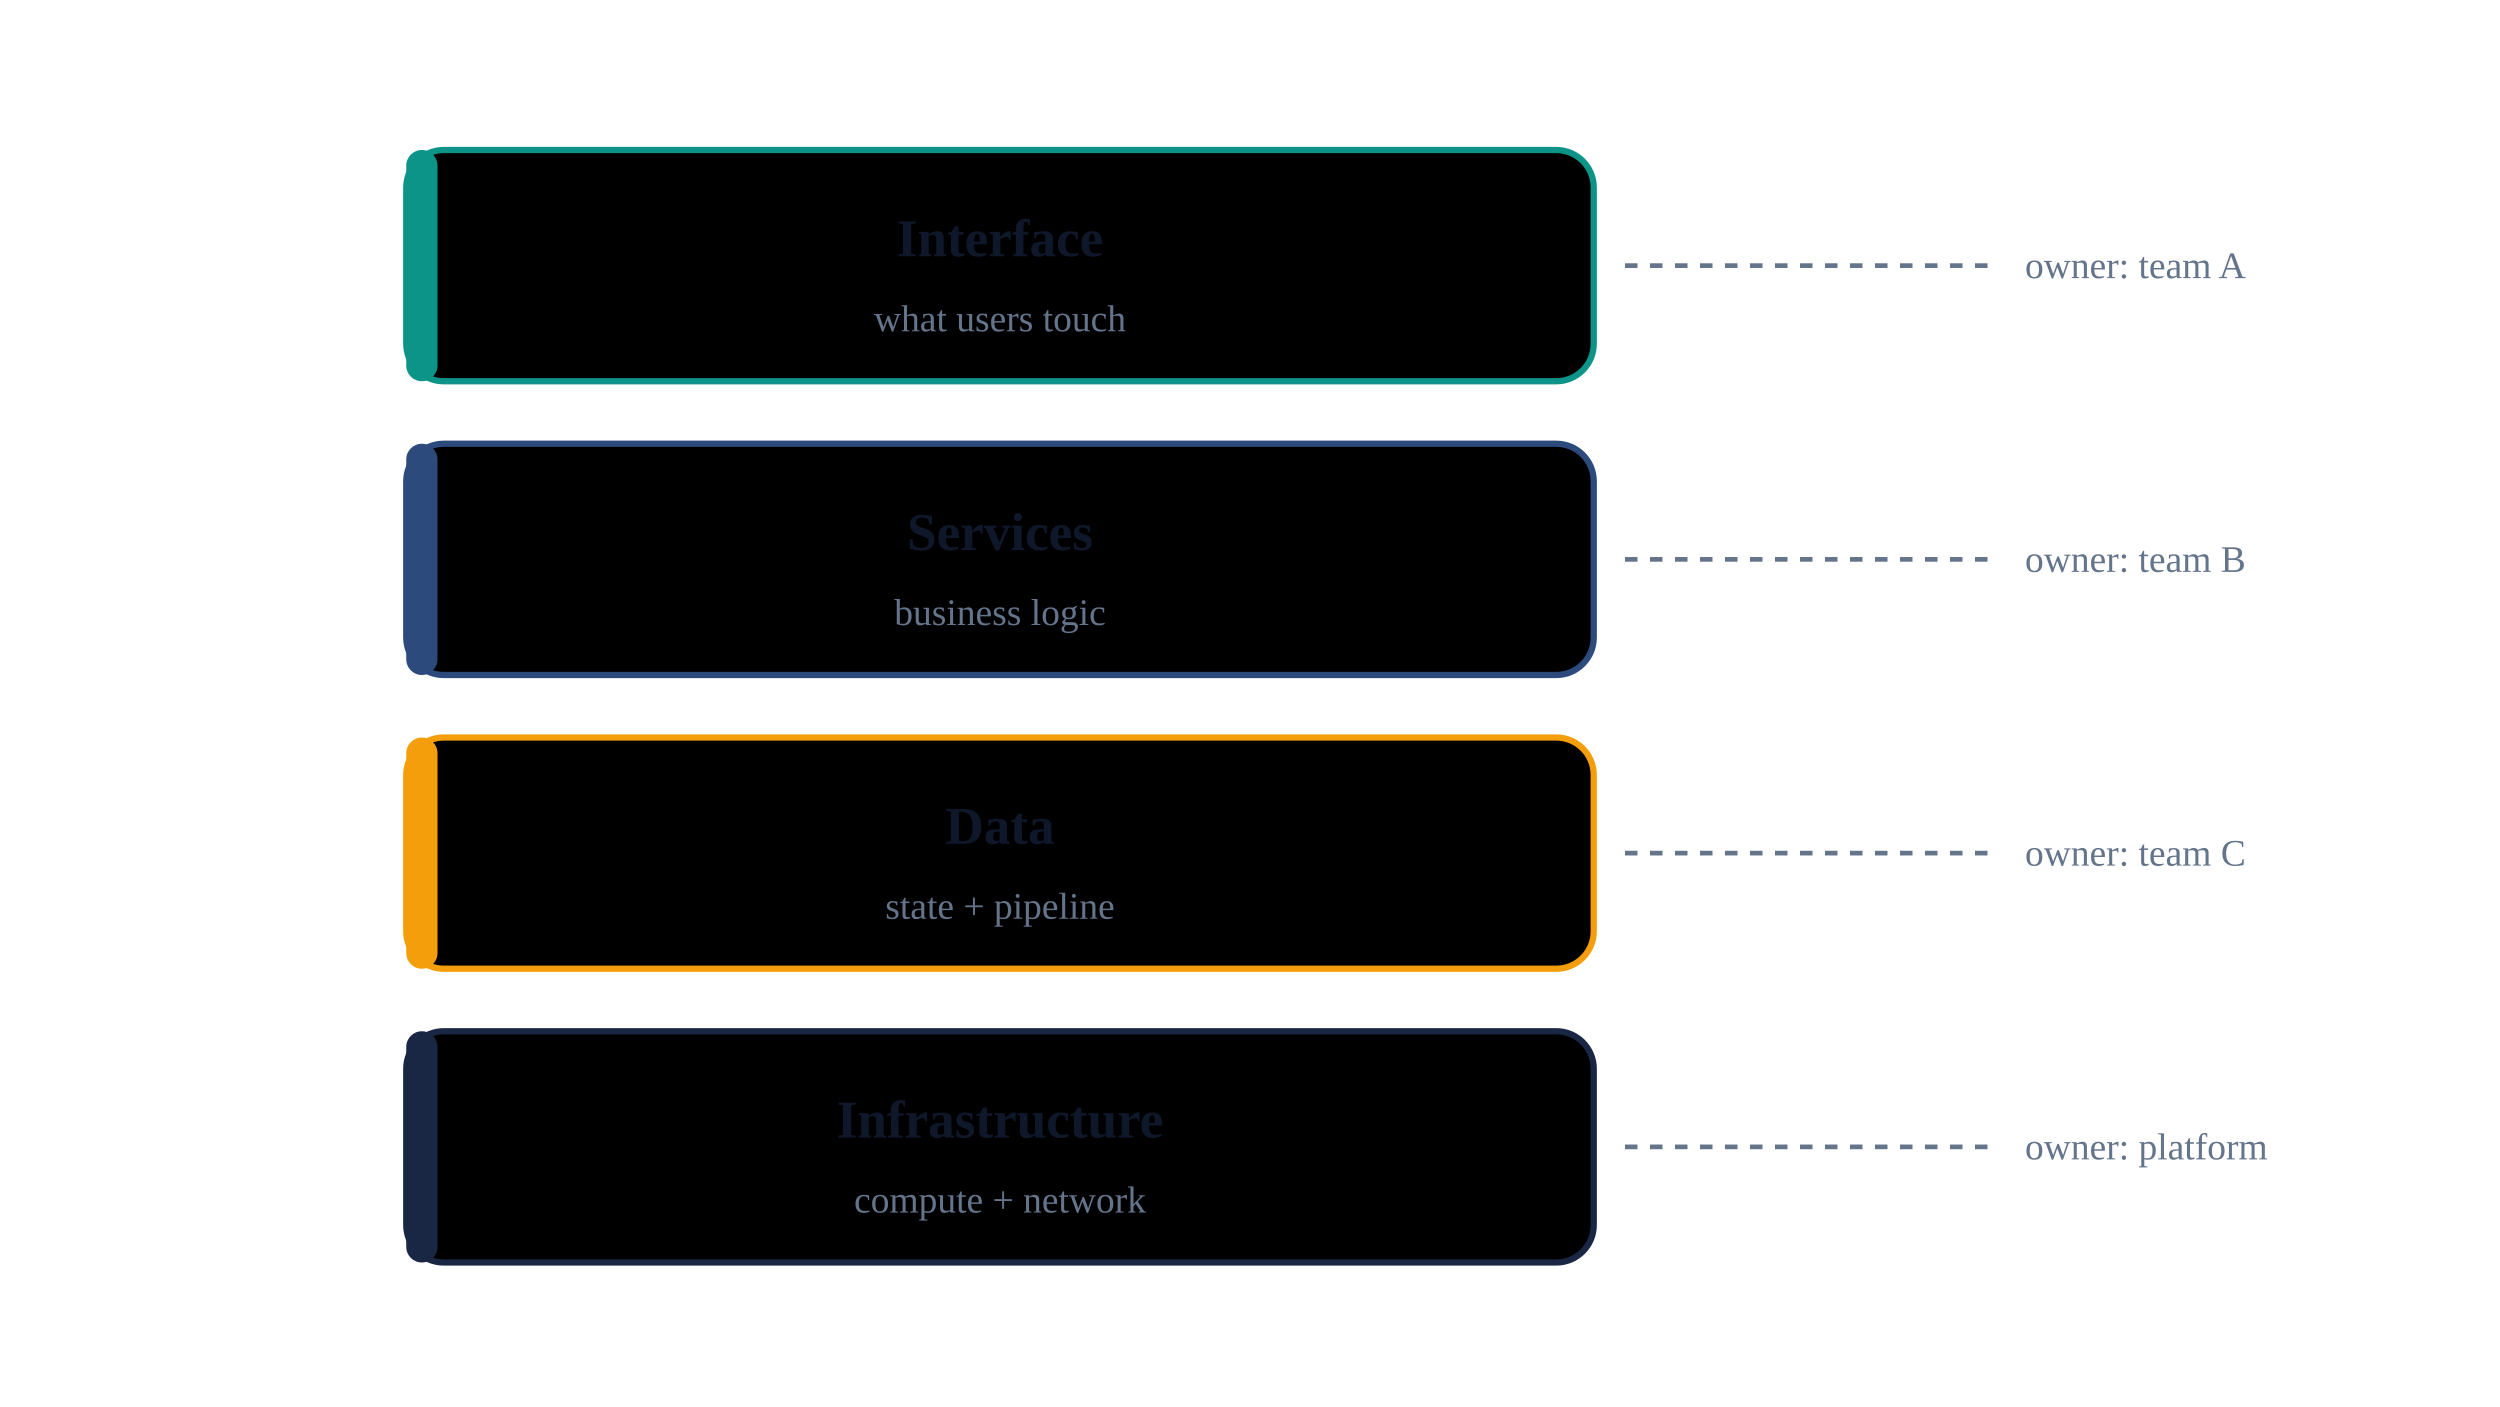
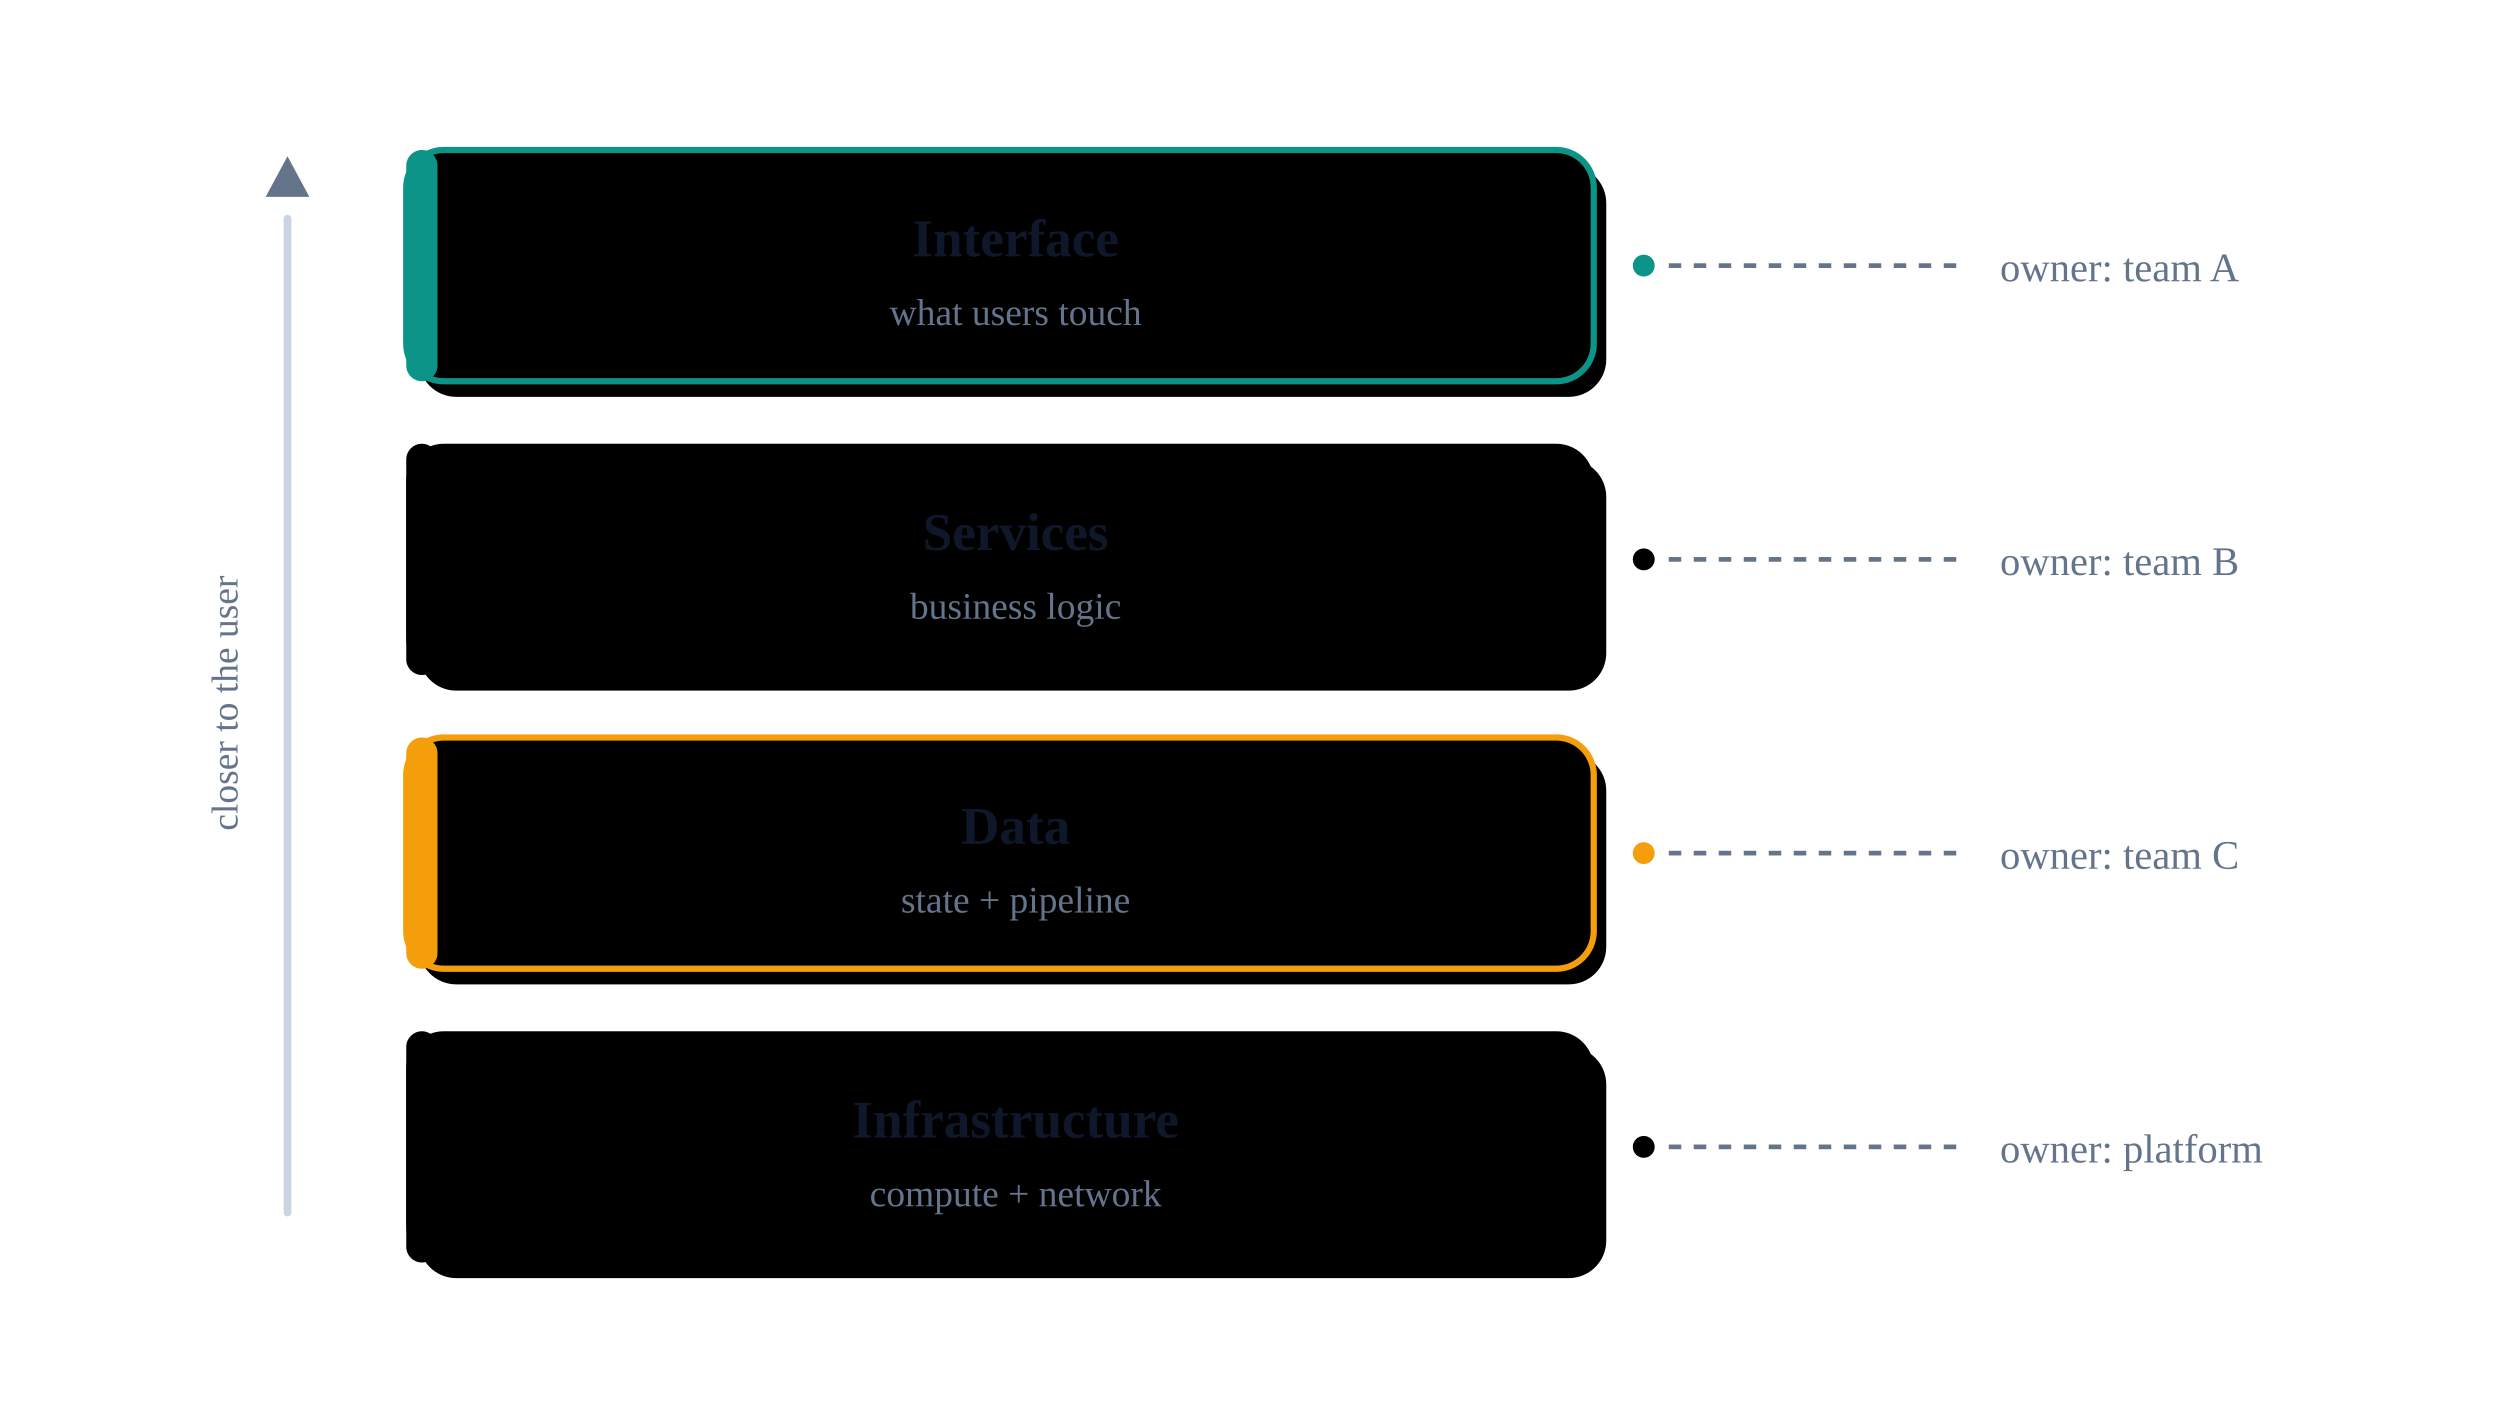
- <svg xmlns="http://www.w3.org/2000/svg" viewBox="0 0 800 450" role="img" aria-label="Four-layer stack with a caption per layer on the right" style="width:100%;height:auto">
+ <svg xmlns="http://www.w3.org/2000/svg" viewBox="0 0 800 450" role="img" aria-label="Four-layer stack from Interface down to Infrastructure with an owner caption per layer" style="width:100%;height:auto">
+   <line x1="92" y1="388" x2="92" y2="70" style="stroke:var(--border-bright,#cbd5e1);stroke-width:2.5" stroke-linecap="round" />
+   <polygon points="92,50 99,63 85,63" style="fill:var(--text-muted,#64748b)" />
+   <text x="0" y="0" transform="translate(76,225) rotate(-90)" text-anchor="middle" style="font-family:var(--font-sans,ui-sans-serif,system-ui);font-size:12px;fill:var(--text-muted,#64748b)">closer to the user</text>
  <g>
-     <rect x="130" y="48" width="380" height="74" rx="12" style="fill:color-mix(in srgb, var(--teal,#0d9488) 14%, var(--surface,#f8fafc));stroke:var(--teal,#0d9488);stroke-width:2" />
+     <rect x="130" y="48" width="380" height="74" rx="12" transform="translate(4 5)" style="fill:color-mix(in srgb, var(--teal,#0d9488) 22%, transparent);stroke:color-mix(in srgb, var(--teal,#0d9488) 45%, transparent);stroke-width:1.5" />
+     <rect x="130" y="48" width="380" height="74" rx="12" style="fill:color-mix(in srgb, var(--teal,#0d9488) 16%, var(--surface,#ffffff));stroke:var(--teal,#0d9488);stroke-width:2" />
    <rect x="130" y="48" width="10" height="74" rx="5" style="fill:var(--teal,#0d9488)" />
-     <text x="320" y="82" text-anchor="middle" style="font-family:var(--font-head,ui-sans-serif,system-ui);font-size:17px;font-weight:600;fill:var(--text,#0f172a)">Interface</text>
-     <text x="320" y="106" text-anchor="middle" style="font-family:var(--font-sans,ui-sans-serif,system-ui);font-size:12px;fill:var(--text-muted,#64748b)">what users touch</text>
-     <rect x="130" y="142" width="380" height="74" rx="12" style="fill:color-mix(in srgb, var(--deep-blue,#2c4a7c) 14%, var(--surface,#f8fafc));stroke:var(--deep-blue,#2c4a7c);stroke-width:2" />
-     <rect x="130" y="142" width="10" height="74" rx="5" style="fill:var(--deep-blue,#2c4a7c)" />
-     <text x="320" y="176" text-anchor="middle" style="font-family:var(--font-head,ui-sans-serif,system-ui);font-size:17px;font-weight:600;fill:var(--text,#0f172a)">Services</text>
-     <text x="320" y="200" text-anchor="middle" style="font-family:var(--font-sans,ui-sans-serif,system-ui);font-size:12px;fill:var(--text-muted,#64748b)">business logic</text>
-     <rect x="130" y="236" width="380" height="74" rx="12" style="fill:color-mix(in srgb, var(--amber,#f59e0b) 14%, var(--surface,#f8fafc));stroke:var(--amber,#f59e0b);stroke-width:2" />
+     <text x="325" y="82" text-anchor="middle" style="font-family:var(--font-head,ui-sans-serif,system-ui);font-size:17px;font-weight:600;fill:var(--text,#0f172a)">Interface</text>
+     <text x="325" y="104" text-anchor="middle" style="font-family:var(--font-sans,ui-sans-serif,system-ui);font-size:12px;fill:var(--text-muted,#64748b)">what users touch</text>
+     <rect x="130" y="142" width="380" height="74" rx="12" transform="translate(4 5)" style="fill:color-mix(in srgb, var(--deep-blue,#2c4a7c) 22%, transparent);stroke:color-mix(in srgb, var(--deep-blue,#2c4a7c) 45%, transparent);stroke-width:1.5" />
+     <rect x="130" y="142" width="380" height="74" rx="12" style="fill:color-mix(in srgb, var(--deep-blue,#2c4a7c) 16%, var(--surface,#ffffff));stroke:color-mix(in srgb, var(--deep-blue,#2c4a7c) 55%, var(--text,#0f172a));stroke-width:2" />
+     <rect x="130" y="142" width="10" height="74" rx="5" style="fill:color-mix(in srgb, var(--deep-blue,#2c4a7c) 55%, var(--text,#0f172a))" />
+     <text x="325" y="176" text-anchor="middle" style="font-family:var(--font-head,ui-sans-serif,system-ui);font-size:17px;font-weight:600;fill:var(--text,#0f172a)">Services</text>
+     <text x="325" y="198" text-anchor="middle" style="font-family:var(--font-sans,ui-sans-serif,system-ui);font-size:12px;fill:var(--text-muted,#64748b)">business logic</text>
+     <rect x="130" y="236" width="380" height="74" rx="12" transform="translate(4 5)" style="fill:color-mix(in srgb, var(--amber,#f59e0b) 22%, transparent);stroke:color-mix(in srgb, var(--amber,#f59e0b) 45%, transparent);stroke-width:1.5" />
+     <rect x="130" y="236" width="380" height="74" rx="12" style="fill:color-mix(in srgb, var(--amber,#f59e0b) 16%, var(--surface,#ffffff));stroke:var(--amber,#f59e0b);stroke-width:2" />
    <rect x="130" y="236" width="10" height="74" rx="5" style="fill:var(--amber,#f59e0b)" />
-     <text x="320" y="270" text-anchor="middle" style="font-family:var(--font-head,ui-sans-serif,system-ui);font-size:17px;font-weight:600;fill:var(--text,#0f172a)">Data</text>
-     <text x="320" y="294" text-anchor="middle" style="font-family:var(--font-sans,ui-sans-serif,system-ui);font-size:12px;fill:var(--text-muted,#64748b)">state + pipeline</text>
-     <rect x="130" y="330" width="380" height="74" rx="12" style="fill:color-mix(in srgb, var(--navy,#1a2744) 26%, var(--surface,#f8fafc));stroke:var(--navy,#1a2744);stroke-width:2" />
-     <rect x="130" y="330" width="10" height="74" rx="5" style="fill:var(--navy,#1a2744)" />
-     <text x="320" y="364" text-anchor="middle" style="font-family:var(--font-head,ui-sans-serif,system-ui);font-size:17px;font-weight:600;fill:var(--text,#0f172a)">Infrastructure</text>
-     <text x="320" y="388" text-anchor="middle" style="font-family:var(--font-sans,ui-sans-serif,system-ui);font-size:12px;fill:var(--text-muted,#64748b)">compute + network</text>
+     <text x="325" y="270" text-anchor="middle" style="font-family:var(--font-head,ui-sans-serif,system-ui);font-size:17px;font-weight:600;fill:var(--text,#0f172a)">Data</text>
+     <text x="325" y="292" text-anchor="middle" style="font-family:var(--font-sans,ui-sans-serif,system-ui);font-size:12px;fill:var(--text-muted,#64748b)">state + pipeline</text>
+     <rect x="130" y="330" width="380" height="74" rx="12" transform="translate(4 5)" style="fill:color-mix(in srgb, var(--navy,#1a2744) 22%, transparent);stroke:color-mix(in srgb, var(--navy,#1a2744) 45%, transparent);stroke-width:1.5" />
+     <rect x="130" y="330" width="380" height="74" rx="12" style="fill:color-mix(in srgb, var(--navy,#1a2744) 24%, var(--surface,#ffffff));stroke:color-mix(in srgb, var(--navy,#1a2744) 55%, var(--text,#0f172a));stroke-width:2" />
+     <rect x="130" y="330" width="10" height="74" rx="5" style="fill:color-mix(in srgb, var(--navy,#1a2744) 55%, var(--text,#0f172a))" />
+     <text x="325" y="364" text-anchor="middle" style="font-family:var(--font-head,ui-sans-serif,system-ui);font-size:17px;font-weight:600;fill:var(--text,#0f172a)">Infrastructure</text>
+     <text x="325" y="386" text-anchor="middle" style="font-family:var(--font-sans,ui-sans-serif,system-ui);font-size:12px;fill:var(--text-muted,#64748b)">compute + network</text>
  </g>
-   <g style="stroke:var(--text-muted,#64748b);stroke-width:1.5" stroke-dasharray="4 4" fill="none">
-     <line x1="520" y1="85" x2="640" y2="85" />
-     <line x1="520" y1="179" x2="640" y2="179" />
-     <line x1="520" y1="273" x2="640" y2="273" />
-     <line x1="520" y1="367" x2="640" y2="367" />
-   </g>
-   <g style="font-family:var(--font-sans,ui-sans-serif,system-ui);font-size:12px;fill:var(--text-muted,#64748b)">
-     <text x="648" y="89">owner: team A</text>
-     <text x="648" y="183">owner: team B</text>
-     <text x="648" y="277">owner: team C</text>
-     <text x="648" y="371">owner: platform</text>
-   </g>
+   <circle cx="526" cy="85" r="3.5" style="fill:var(--teal,#0d9488)" />
+   <line x1="534" y1="85" x2="630" y2="85" style="stroke:var(--text-muted,#64748b);stroke-width:1.5" stroke-dasharray="4 4" />
+   <text x="640" y="90" style="font-family:var(--font-sans,ui-sans-serif,system-ui);font-size:13px;fill:var(--text-muted,#64748b)">owner: team A</text>
+   <circle cx="526" cy="179" r="3.5" style="fill:color-mix(in srgb, var(--deep-blue,#2c4a7c) 55%, var(--text,#0f172a))" />
+   <line x1="534" y1="179" x2="630" y2="179" style="stroke:var(--text-muted,#64748b);stroke-width:1.5" stroke-dasharray="4 4" />
+   <text x="640" y="184" style="font-family:var(--font-sans,ui-sans-serif,system-ui);font-size:13px;fill:var(--text-muted,#64748b)">owner: team B</text>
+   <circle cx="526" cy="273" r="3.5" style="fill:var(--amber,#f59e0b)" />
+   <line x1="534" y1="273" x2="630" y2="273" style="stroke:var(--text-muted,#64748b);stroke-width:1.5" stroke-dasharray="4 4" />
+   <text x="640" y="278" style="font-family:var(--font-sans,ui-sans-serif,system-ui);font-size:13px;fill:var(--text-muted,#64748b)">owner: team C</text>
+   <circle cx="526" cy="367" r="3.5" style="fill:color-mix(in srgb, var(--navy,#1a2744) 55%, var(--text,#0f172a))" />
+   <line x1="534" y1="367" x2="630" y2="367" style="stroke:var(--text-muted,#64748b);stroke-width:1.5" stroke-dasharray="4 4" />
+   <text x="640" y="372" style="font-family:var(--font-sans,ui-sans-serif,system-ui);font-size:13px;fill:var(--text-muted,#64748b)">owner: platform</text>
</svg>
